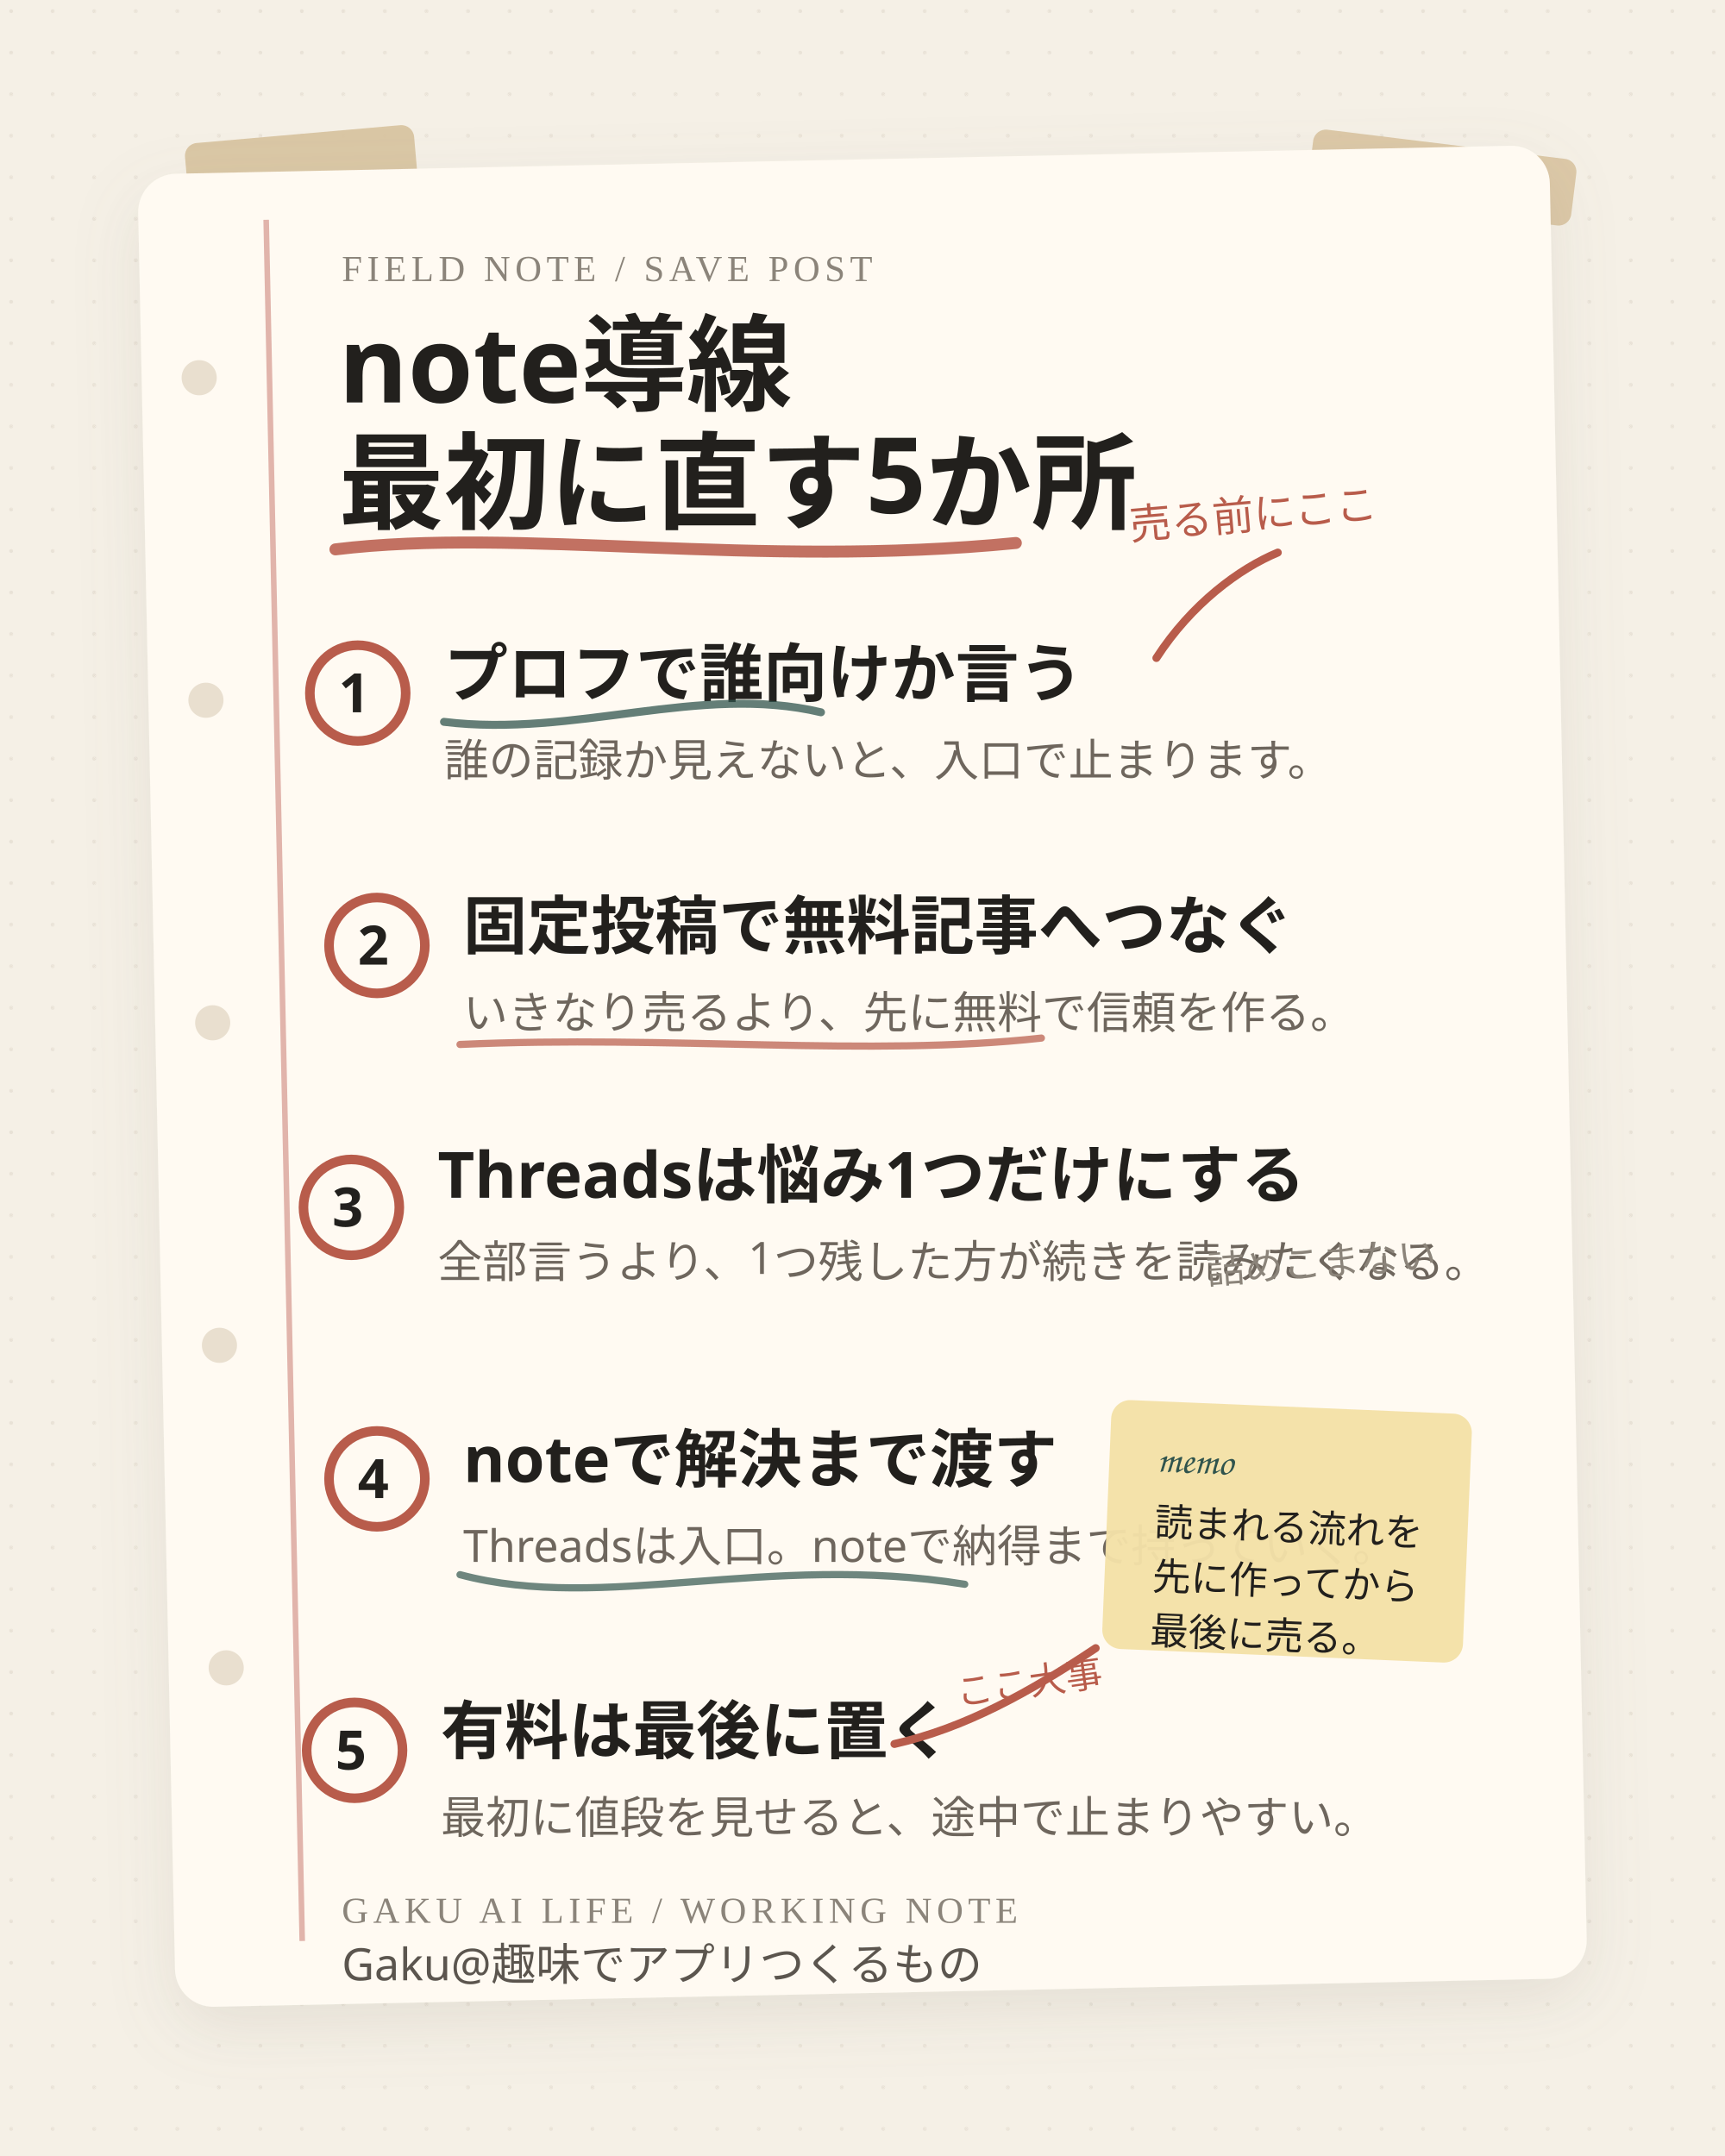
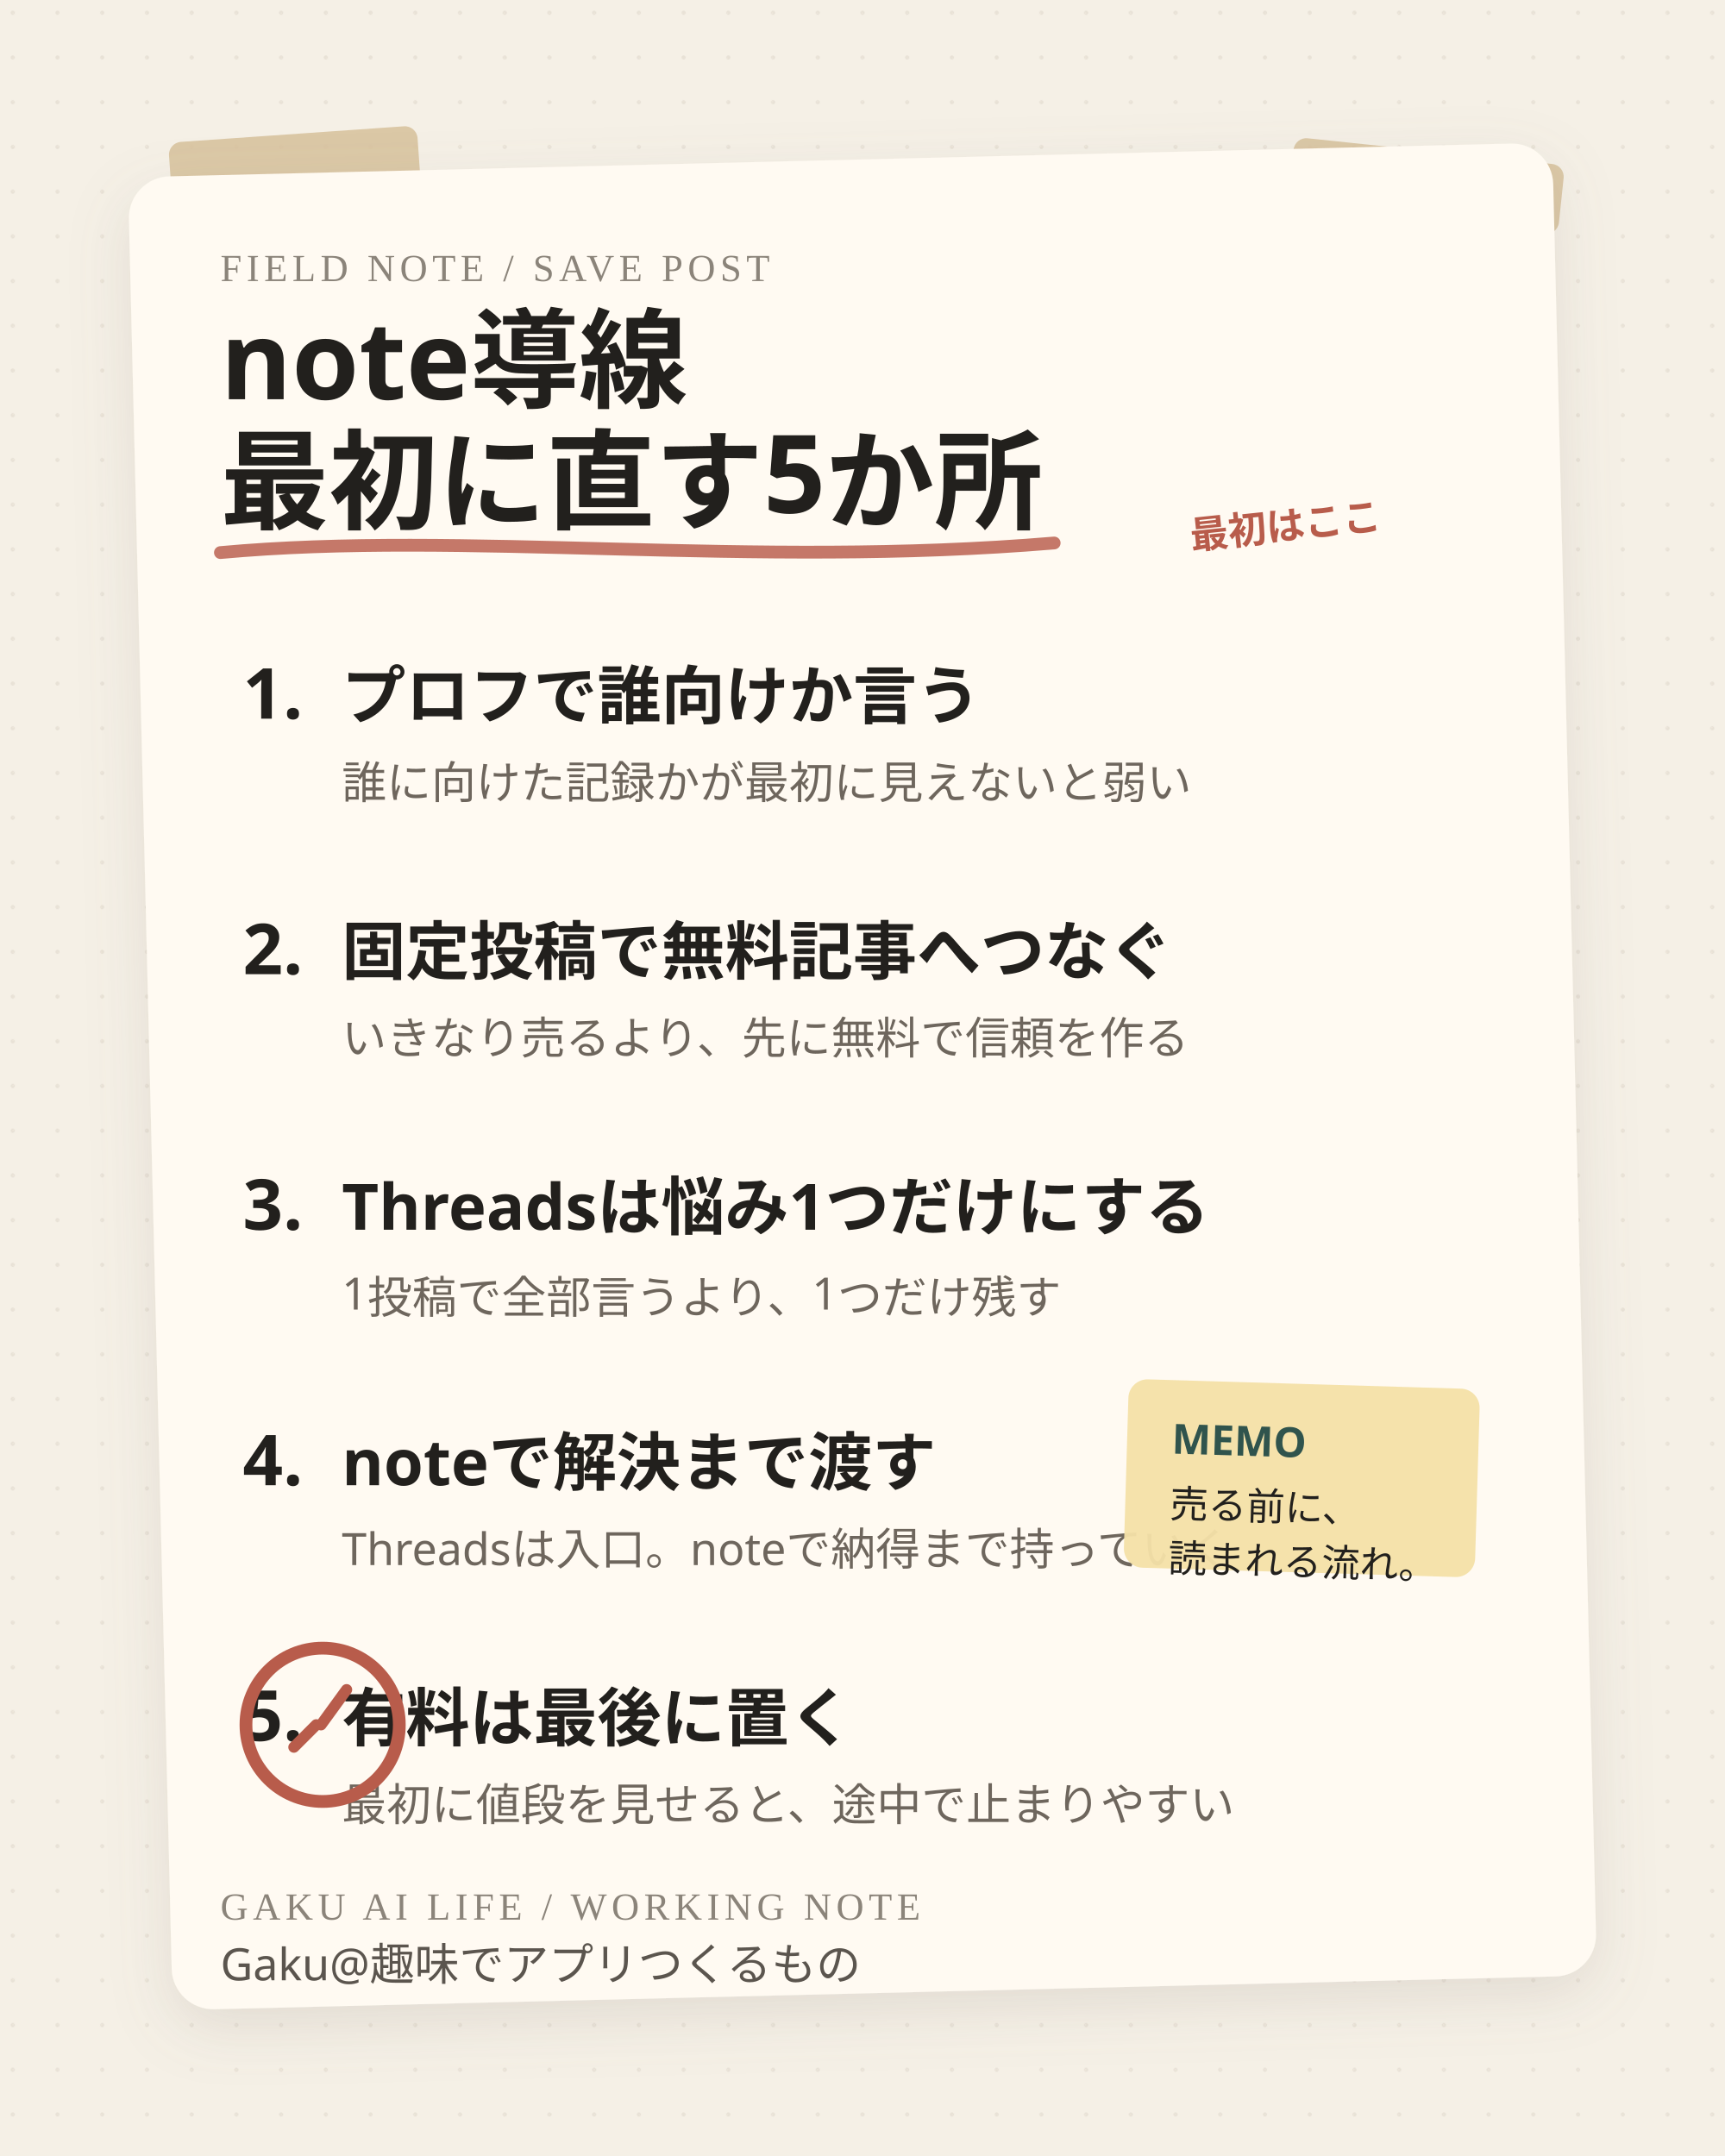
<svg xmlns="http://www.w3.org/2000/svg" width="1080" height="1350" viewBox="0 0 1080 1350" role="img" aria-labelledby="title desc">
  <defs>
-     <pattern id="dots" width="26" height="26" patternUnits="userSpaceOnUse">
-       <circle cx="7" cy="7" r="1.2" fill="#d8d0c4" />
+     <pattern id="dots" width="28" height="28" patternUnits="userSpaceOnUse">
+       <circle cx="8" cy="8" r="1.3" fill="#d8d0c4" />
    </pattern>
    <filter id="shadow" x="-20%" y="-20%" width="140%" height="140%">
-       <feDropShadow dx="0" dy="14" stdDeviation="20" flood-color="#8b847a" flood-opacity="0.16" />
+       <feDropShadow dx="0" dy="12" stdDeviation="18" flood-color="#8b847a" flood-opacity="0.18" />
    </filter>
  </defs>
  <rect width="1080" height="1350" fill="#f5f0e6" />
  <rect width="1080" height="1350" fill="url(#dots)" opacity="0.45" />
-   <g transform="rotate(-5 188 120)">
-     <rect x="118" y="84" width="144" height="40" rx="8" fill="#d8c39f" opacity="0.92" />
+   <g transform="rotate(-4 184 126)">
+     <rect x="108" y="84" width="156" height="42" rx="8" fill="#d8c39f" opacity="0.9" />
  </g>
-   <g transform="rotate(7 884 126)">
-     <rect x="818" y="88" width="166" height="42" rx="8" fill="#d8c39f" opacity="0.88" />
+   <g transform="rotate(6 868 134)">
+     <rect x="806" y="92" width="170" height="44" rx="8" fill="#d8c39f" opacity="0.9" />
  </g>
-   <g transform="rotate(-1.2 536 676)" filter="url(#shadow)">
-     <rect x="98" y="100" width="884" height="1148" rx="24" fill="#fffaf2" />
-     <path d="M178 130 V1208" stroke="#d9a29a" stroke-width="3.5" opacity="0.8" />
-     <circle cx="134" cy="228" r="11" fill="#e9dfcf" />
-     <circle cx="134" cy="430" r="11" fill="#e9dfcf" />
-     <circle cx="134" cy="632" r="11" fill="#e9dfcf" />
-     <circle cx="134" cy="834" r="11" fill="#e9dfcf" />
-     <circle cx="134" cy="1036" r="11" fill="#e9dfcf" />
+   <g transform="rotate(-1.4 540 675)" filter="url(#shadow)">
+     <rect x="94" y="100" width="892" height="1148" rx="26" fill="#fffaf2" />
  </g>
-   <text x="214" y="176" fill="#8b847a" font-family="Georgia, 'Times New Roman', serif" font-size="23" letter-spacing="3">FIELD NOTE / SAVE POST</text>
-   <text x="212" y="252" fill="#22201d" font-family="'Yu Gothic', 'Hiragino Sans', sans-serif" font-size="66" font-weight="700">note導線</text>
-   <text x="212" y="326" fill="#22201d" font-family="'Yu Gothic', 'Hiragino Sans', sans-serif" font-size="66" font-weight="700">最初に直す5か所</text>
-   <path d="M210 344 C324 330, 474 356, 636 340" fill="none" stroke="#b85c4b" stroke-width="7.5" stroke-linecap="round" opacity="0.86" />
-   <text x="708" y="338" fill="#b85c4b" font-family="'Segoe Print', 'Comic Sans MS', cursive" font-size="26" transform="rotate(-5 708 338)">売る前にここ</text>
-   <path d="M800 346 C776 356, 746 378, 724 412" fill="none" stroke="#b85c4b" stroke-width="5" stroke-linecap="round" />
-   <g font-family="'Yu Gothic', 'Hiragino Sans', sans-serif">
-     <circle cx="224" cy="434" r="30" fill="none" stroke="#b85c4b" stroke-width="6" />
-     <text x="212" y="446" fill="#22201d" font-size="34" font-weight="700">1</text>
-     <text x="278" y="436" fill="#22201d" font-size="40" font-weight="700">プロフで誰向けか言う</text>
-     <text x="278" y="486" fill="#6e665d" font-size="28">誰の記録か見えないと、入口で止まります。</text>
-     <path d="M278 452 C360 462, 438 428, 514 446" fill="none" stroke="#30544d" stroke-width="5" stroke-linecap="round" opacity="0.75" />
-     <circle cx="236" cy="592" r="30" fill="none" stroke="#b85c4b" stroke-width="6" />
-     <text x="224" y="604" fill="#22201d" font-size="34" font-weight="700">2</text>
-     <text x="290" y="594" fill="#22201d" font-size="40" font-weight="700">固定投稿で無料記事へつなぐ</text>
-     <text x="290" y="644" fill="#6e665d" font-size="28">いきなり売るより、先に無料で信頼を作る。</text>
-     <path d="M288 654 C420 648, 544 662, 652 650" fill="none" stroke="#b85c4b" stroke-width="4.5" stroke-linecap="round" opacity="0.72" />
-     <circle cx="220" cy="756" r="30" fill="none" stroke="#b85c4b" stroke-width="6" />
-     <text x="208" y="768" fill="#22201d" font-size="34" font-weight="700">3</text>
-     <text x="274" y="750" fill="#22201d" font-size="40" font-weight="700">Threadsは悩み1つだけにする</text>
-     <text x="274" y="800" fill="#6e665d" font-size="28">全部言うより、1つ残した方が続きを読みたくなる。</text>
-     <text x="756" y="804" fill="#8b847a" font-family="'Segoe Print', 'Comic Sans MS', cursive" font-size="24" transform="rotate(-4 756 804)">詰めこまない</text>
-     <circle cx="236" cy="926" r="30" fill="none" stroke="#b85c4b" stroke-width="6" />
-     <text x="224" y="938" fill="#22201d" font-size="34" font-weight="700">4</text>
-     <text x="290" y="928" fill="#22201d" font-size="40" font-weight="700">noteで解決まで渡す</text>
-     <text x="290" y="978" fill="#6e665d" font-size="28">Threadsは入口。noteで納得まで持っていく。</text>
-     <path d="M288 986 C378 1010, 480 972, 604 992" fill="none" stroke="#30544d" stroke-width="4.5" stroke-linecap="round" opacity="0.7" />
-     <circle cx="222" cy="1096" r="30" fill="none" stroke="#b85c4b" stroke-width="6" />
-     <text x="210" y="1108" fill="#22201d" font-size="34" font-weight="700">5</text>
-     <text x="276" y="1098" fill="#22201d" font-size="40" font-weight="700">有料は最後に置く</text>
-     <text x="276" y="1148" fill="#6e665d" font-size="28">最初に値段を見せると、途中で止まりやすい。</text>
+   <text x="138" y="176" fill="#8b847a" font-family="Georgia, 'Times New Roman', serif" font-size="24" letter-spacing="3">FIELD NOTE / SAVE POST</text>
+   <text x="138" y="250" fill="#22201d" font-family="'Yu Gothic', 'Hiragino Sans', sans-serif" font-size="68" font-weight="700">note導線</text>
+   <text x="138" y="326" fill="#22201d" font-family="'Yu Gothic', 'Hiragino Sans', sans-serif" font-size="68" font-weight="700">最初に直す5か所</text>
+   <path d="M138 346 C290 332, 470 356, 660 340" fill="none" stroke="#b85c4b" stroke-width="8" stroke-linecap="round" opacity="0.82" />
+   <text x="746" y="344" fill="#b85c4b" font-family="'Yu Gothic', sans-serif" font-size="24" font-weight="700" transform="rotate(-6 746 344)">最初はここ</text>
+   <g fill="#22201d" font-family="'Yu Gothic', 'Hiragino Sans', sans-serif">
+     <text x="152" y="450" font-size="44" font-weight="700">1.</text>
+     <text x="214" y="450" font-size="40" font-weight="700">プロフで誰向けか言う</text>
+     <text x="214" y="500" font-size="28" fill="#6e665d">誰に向けた記録かが最初に見えないと弱い</text>
+     <text x="152" y="610" font-size="44" font-weight="700">2.</text>
+     <text x="214" y="610" font-size="40" font-weight="700">固定投稿で無料記事へつなぐ</text>
+     <text x="214" y="660" font-size="28" fill="#6e665d">いきなり売るより、先に無料で信頼を作る</text>
+     <text x="152" y="770" font-size="44" font-weight="700">3.</text>
+     <text x="214" y="770" font-size="40" font-weight="700">Threadsは悩み1つだけにする</text>
+     <text x="214" y="820" font-size="28" fill="#6e665d">1投稿で全部言うより、1つだけ残す</text>
+     <text x="152" y="930" font-size="44" font-weight="700">4.</text>
+     <text x="214" y="930" font-size="40" font-weight="700">noteで解決まで渡す</text>
+     <text x="214" y="980" font-size="28" fill="#6e665d">Threadsは入口。noteで納得まで持っていく</text>
+     <text x="152" y="1090" font-size="44" font-weight="700">5.</text>
+     <text x="214" y="1090" font-size="40" font-weight="700">有料は最後に置く</text>
+     <text x="214" y="1140" font-size="28" fill="#6e665d">最初に値段を見せると、途中で止まりやすい</text>
  </g>
-   <g transform="rotate(2.4 786 930)">
-     <rect x="694" y="880" width="226" height="156" rx="12" fill="#f4e1a8" opacity="0.96" />
-     <text x="724" y="924" fill="#30544d" font-family="'Segoe Print', 'Comic Sans MS', cursive" font-size="24">memo</text>
-     <text x="724" y="964" fill="#22201d" font-family="'Yu Gothic', sans-serif" font-size="24">読まれる流れを</text>
-     <text x="724" y="998" fill="#22201d" font-family="'Yu Gothic', sans-serif" font-size="24">先に作ってから</text>
-     <text x="724" y="1032" fill="#22201d" font-family="'Yu Gothic', sans-serif" font-size="24">最後に売る。</text>
+   <g transform="rotate(1.7 796 892)">
+     <rect x="706" y="866" width="220" height="118" rx="12" fill="#f4e1a8" opacity="0.95" />
+     <text x="734" y="912" fill="#30544d" font-family="'Yu Gothic', sans-serif" font-size="26" font-weight="700">MEMO</text>
+     <text x="734" y="952" fill="#22201d" font-family="'Yu Gothic', sans-serif" font-size="24">売る前に、</text>
+     <text x="734" y="986" fill="#22201d" font-family="'Yu Gothic', sans-serif" font-size="24">読まれる流れ。</text>
  </g>
-   <path d="M686 1032 C644 1060, 604 1082, 560 1092" fill="none" stroke="#b85c4b" stroke-width="5" stroke-linecap="round" />
-   <text x="600" y="1068" fill="#b85c4b" font-family="'Segoe Print', 'Comic Sans MS', cursive" font-size="23" transform="rotate(-8 600 1068)">ここ大事</text>
-   <text x="214" y="1204" fill="#8b847a" font-family="Georgia, 'Times New Roman', serif" font-size="23" letter-spacing="3">GAKU AI LIFE / WORKING NOTE</text>
-   <text x="214" y="1240" fill="#5b554e" font-family="'Yu Gothic', sans-serif" font-size="28">Gaku@趣味でアプリつくるもの</text>
+   <circle cx="202" cy="1080" r="48" fill="none" stroke="#b85c4b" stroke-width="8" />
+   <path d="M198 1080 l-14 14" stroke="#b85c4b" stroke-width="7" stroke-linecap="round" />
+   <path d="M201 1080 l16 -22" stroke="#b85c4b" stroke-width="7" stroke-linecap="round" />
+   <text x="138" y="1202" fill="#8b847a" font-family="Georgia, 'Times New Roman', serif" font-size="24" letter-spacing="3">GAKU AI LIFE / WORKING NOTE</text>
+   <text x="138" y="1240" fill="#5b554e" font-family="'Yu Gothic', sans-serif" font-size="28">Gaku@趣味でアプリつくるもの</text>
</svg>
